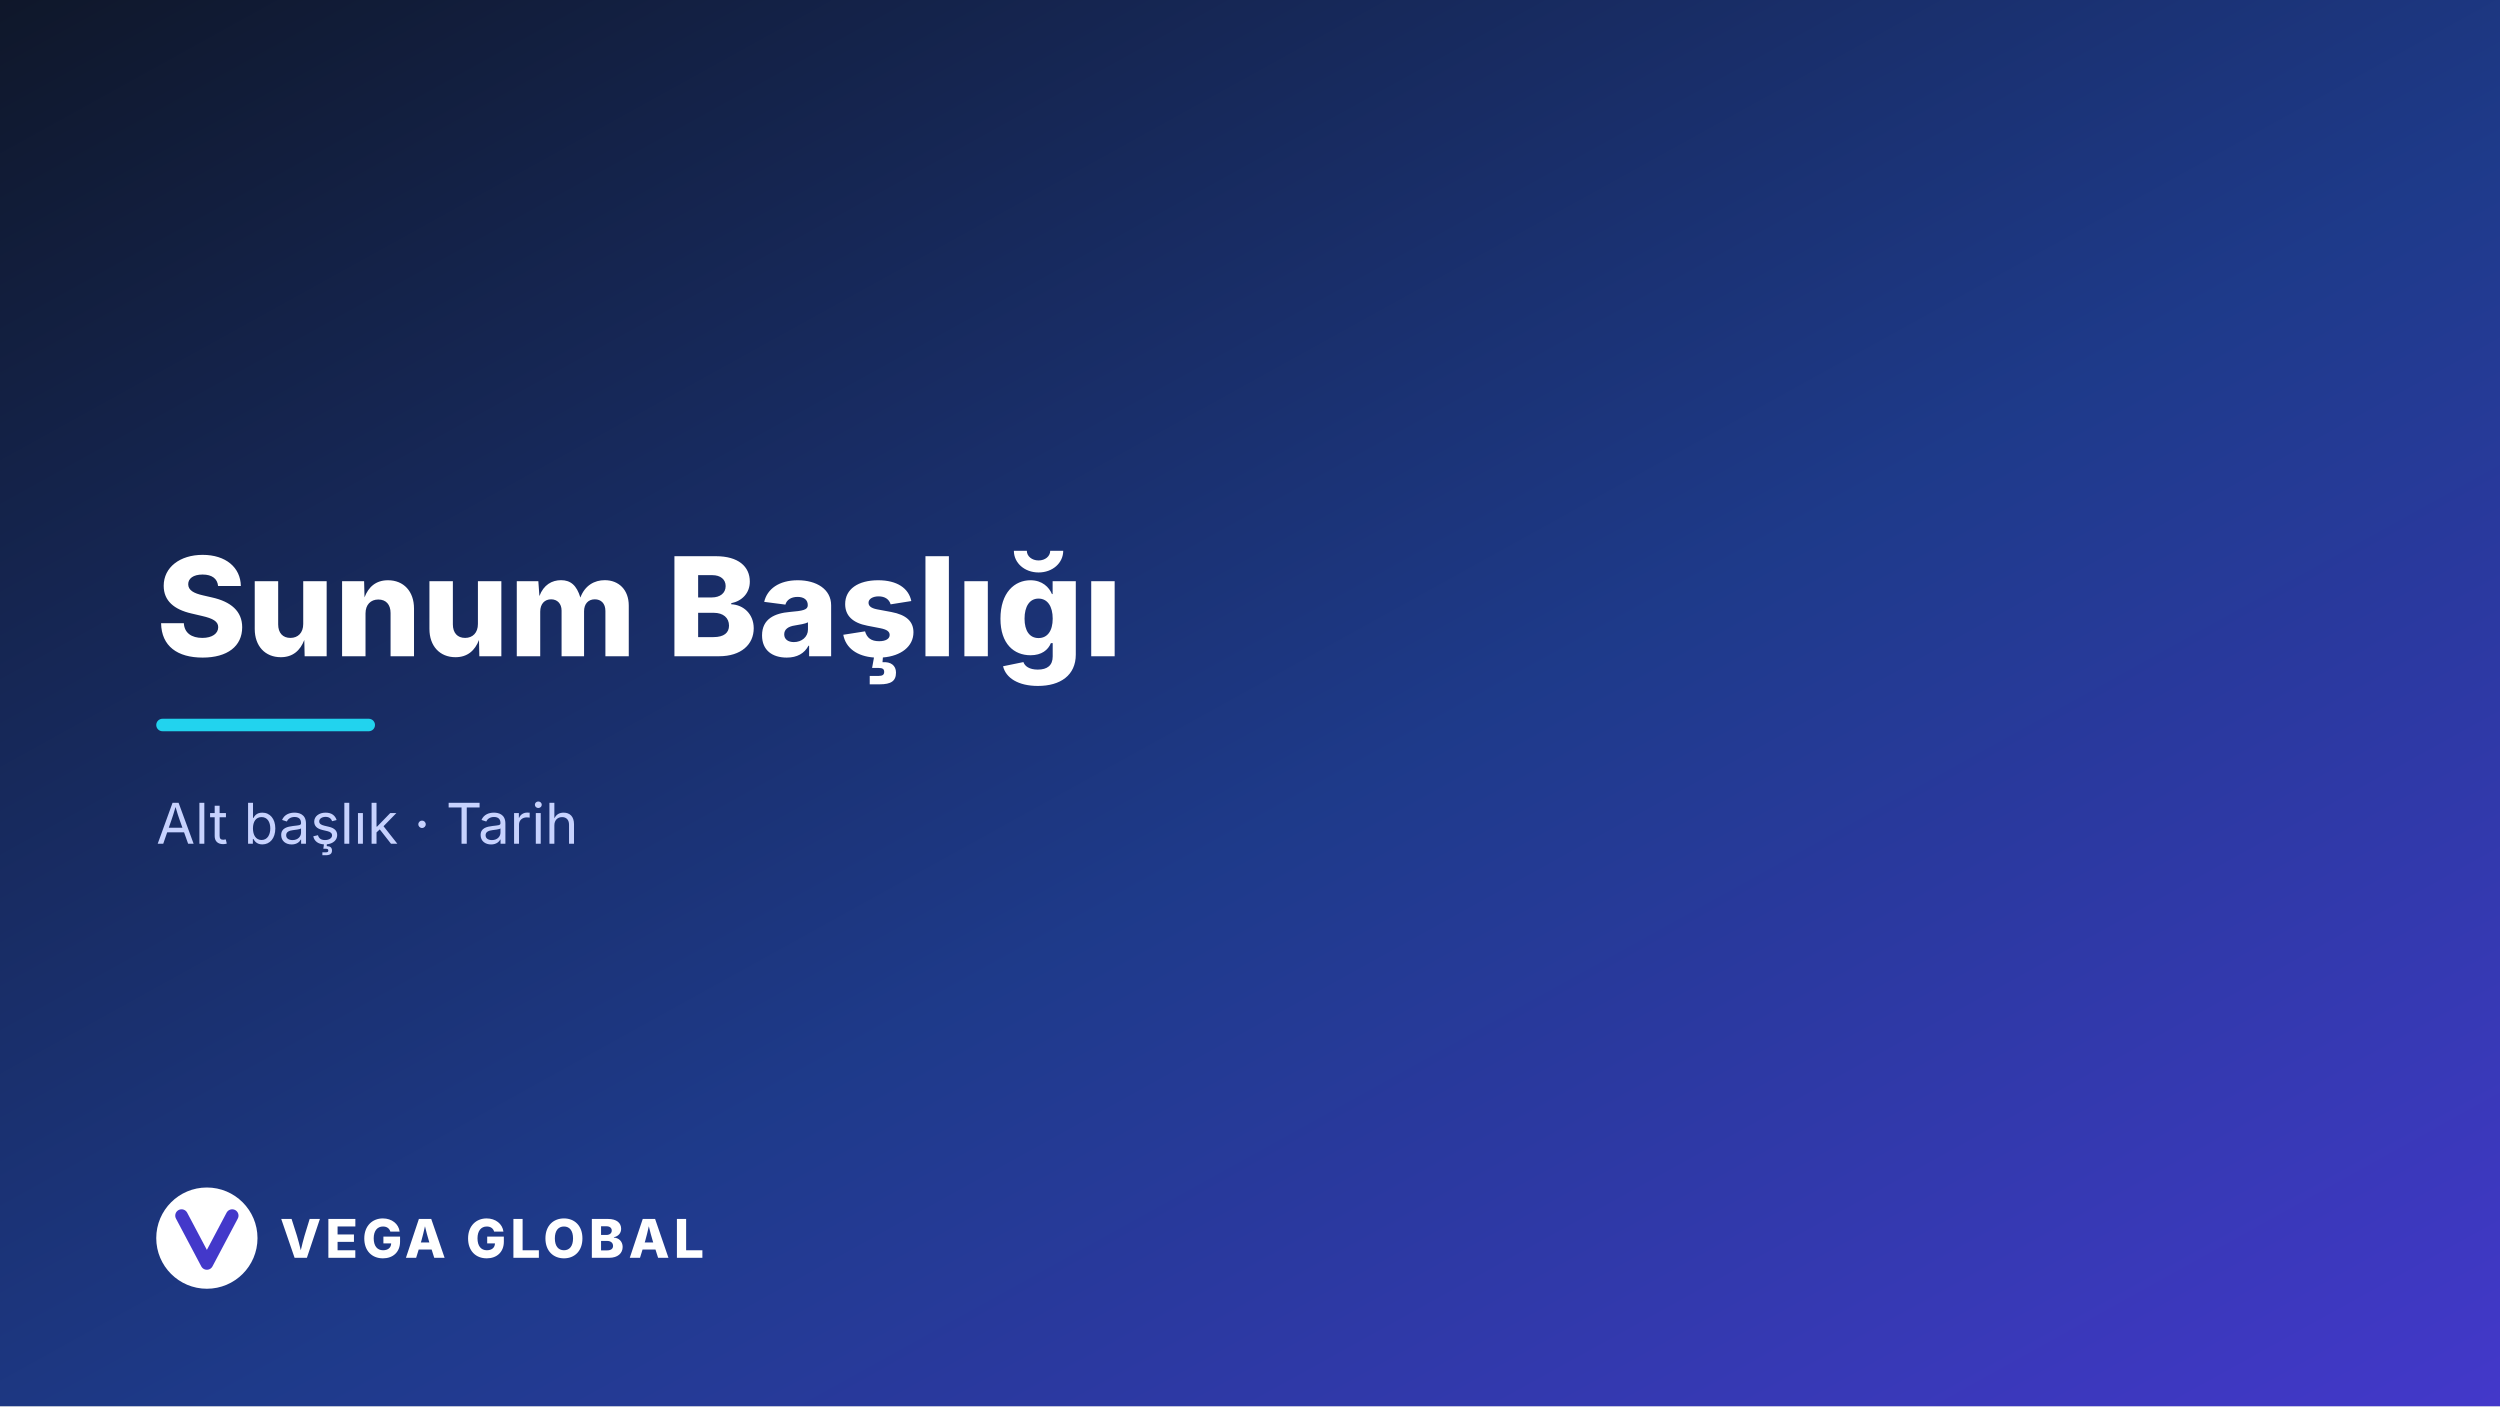
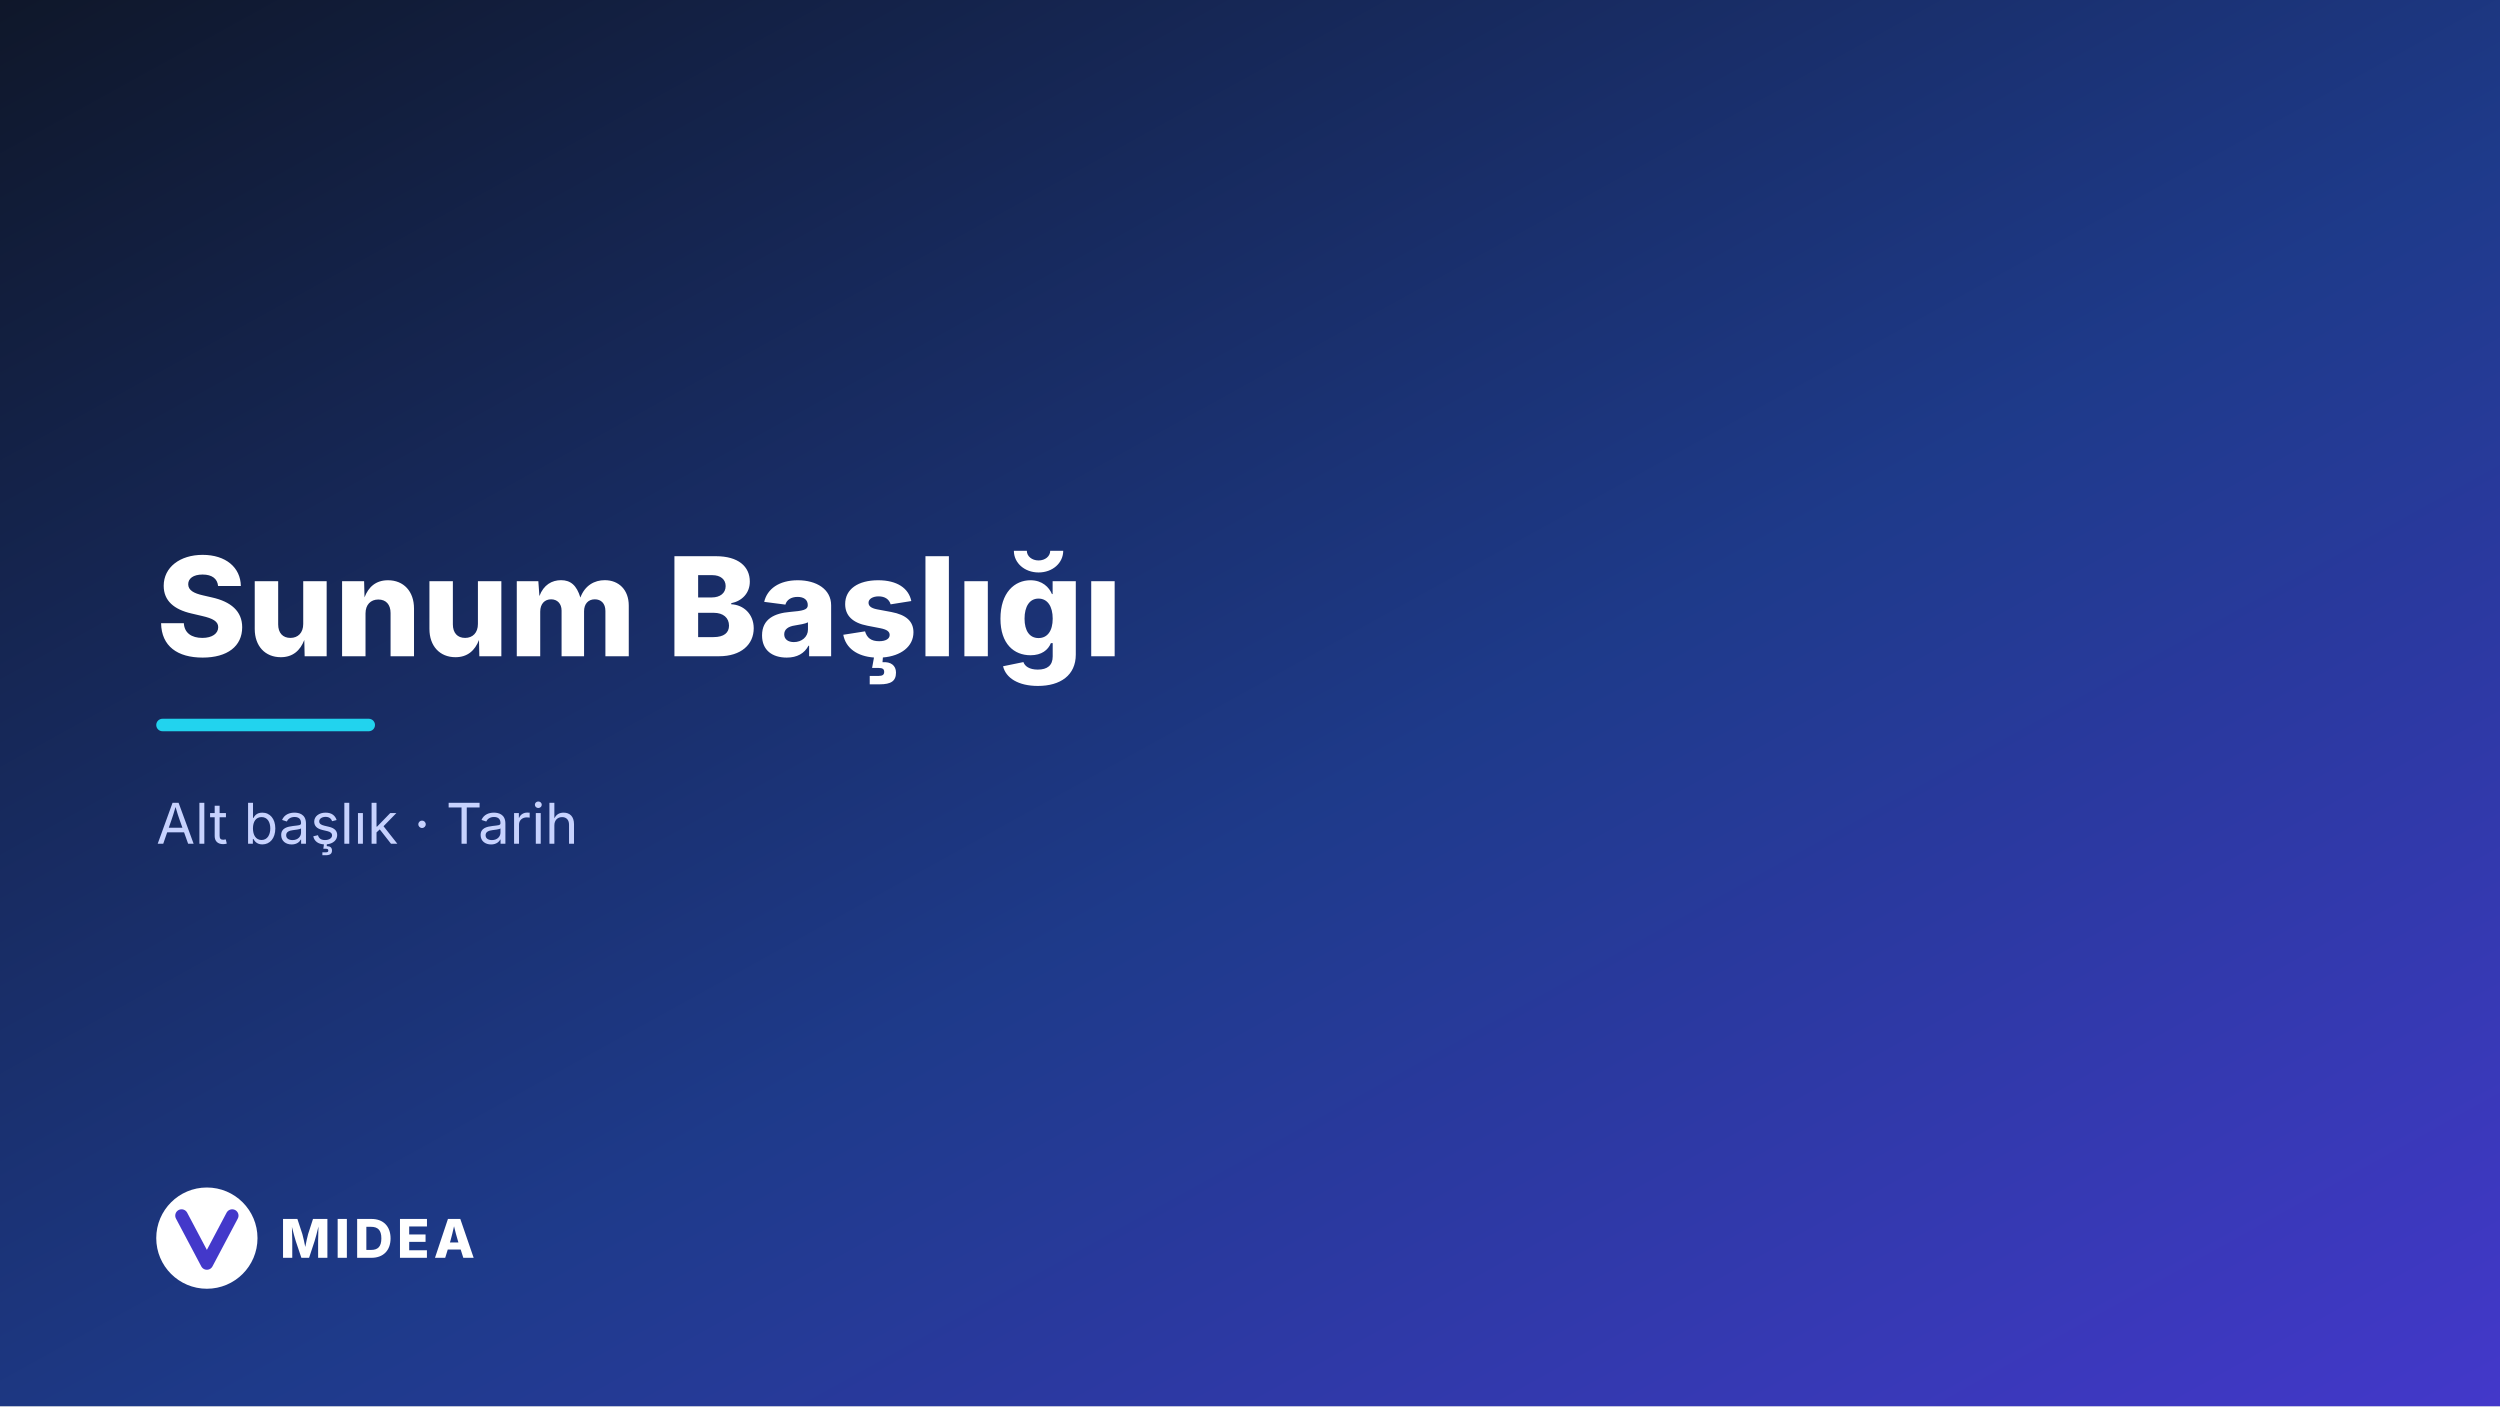
<svg xmlns="http://www.w3.org/2000/svg" width="1600" height="900" viewBox="0 0 1600 900">
  <defs>
    <linearGradient id="g" x1="0" y1="0" x2="1" y2="1">
      <stop offset="0" stop-color="#0f172a" />
      <stop offset="0.55" stop-color="#1e3a8a" />
      <stop offset="1" stop-color="#4338ca" />
    </linearGradient>
  </defs>
  <rect width="1600" height="900" fill="url(#g)" />
  <text x="100" y="420" font-family="Segoe UI, Inter, Arial, sans-serif" font-size="88" font-weight="800" fill="#fff">Sunum Başlığı</text>
  <rect x="100" y="460" width="140" height="8" rx="4" fill="#22d3ee" />
  <text x="100" y="540" font-family="Segoe UI, Inter, Arial, sans-serif" font-size="36" fill="#c7d2fe">Alt başlık · Tarih</text>
  <g transform="translate(100 760) scale(0.9)">
    <circle cx="36" cy="36" r="36" fill="#fff" />
    <path d="M18 20 L36 54 L54 20" stroke="#4338ca" stroke-width="9" fill="none" stroke-linecap="round" stroke-linejoin="round" />
-     <text x="88" y="50" font-family="Segoe UI, Inter, Arial, sans-serif" font-size="38" font-weight="800" fill="#fff" letter-spacing="3">VEGA GLOBAL</text>
+     <text x="88" y="50" font-family="Segoe UI, Inter, Arial, sans-serif" font-size="38" font-weight="800" fill="#fff" letter-spacing="3">MIDEA</text>
  </g>
</svg>
